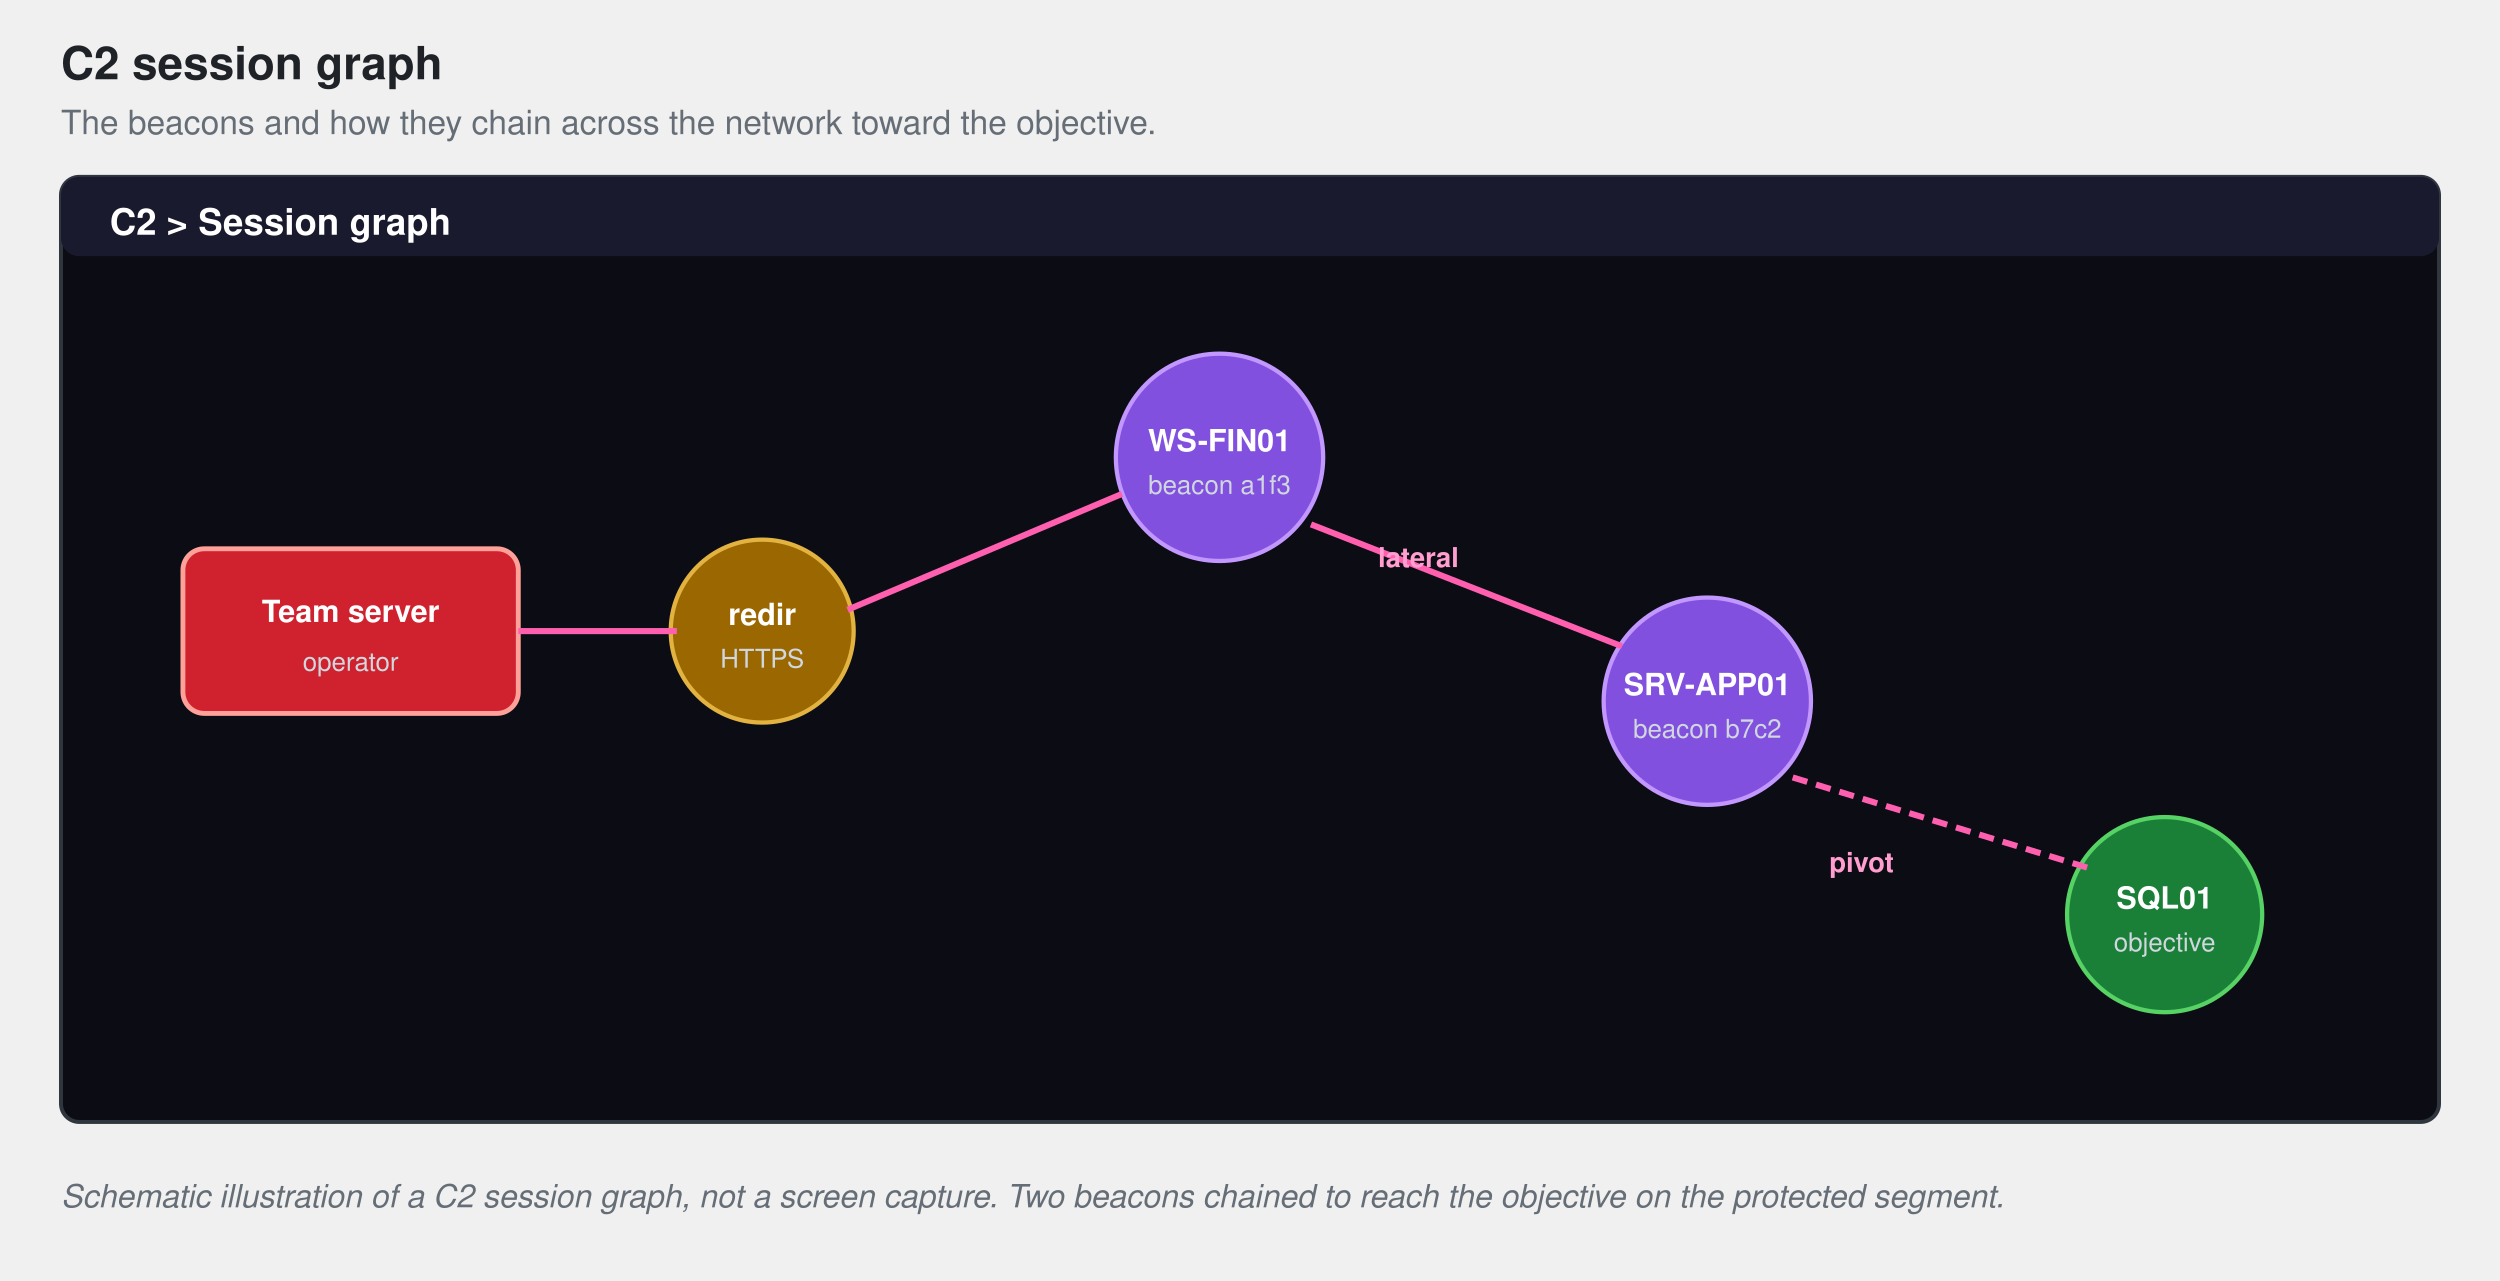
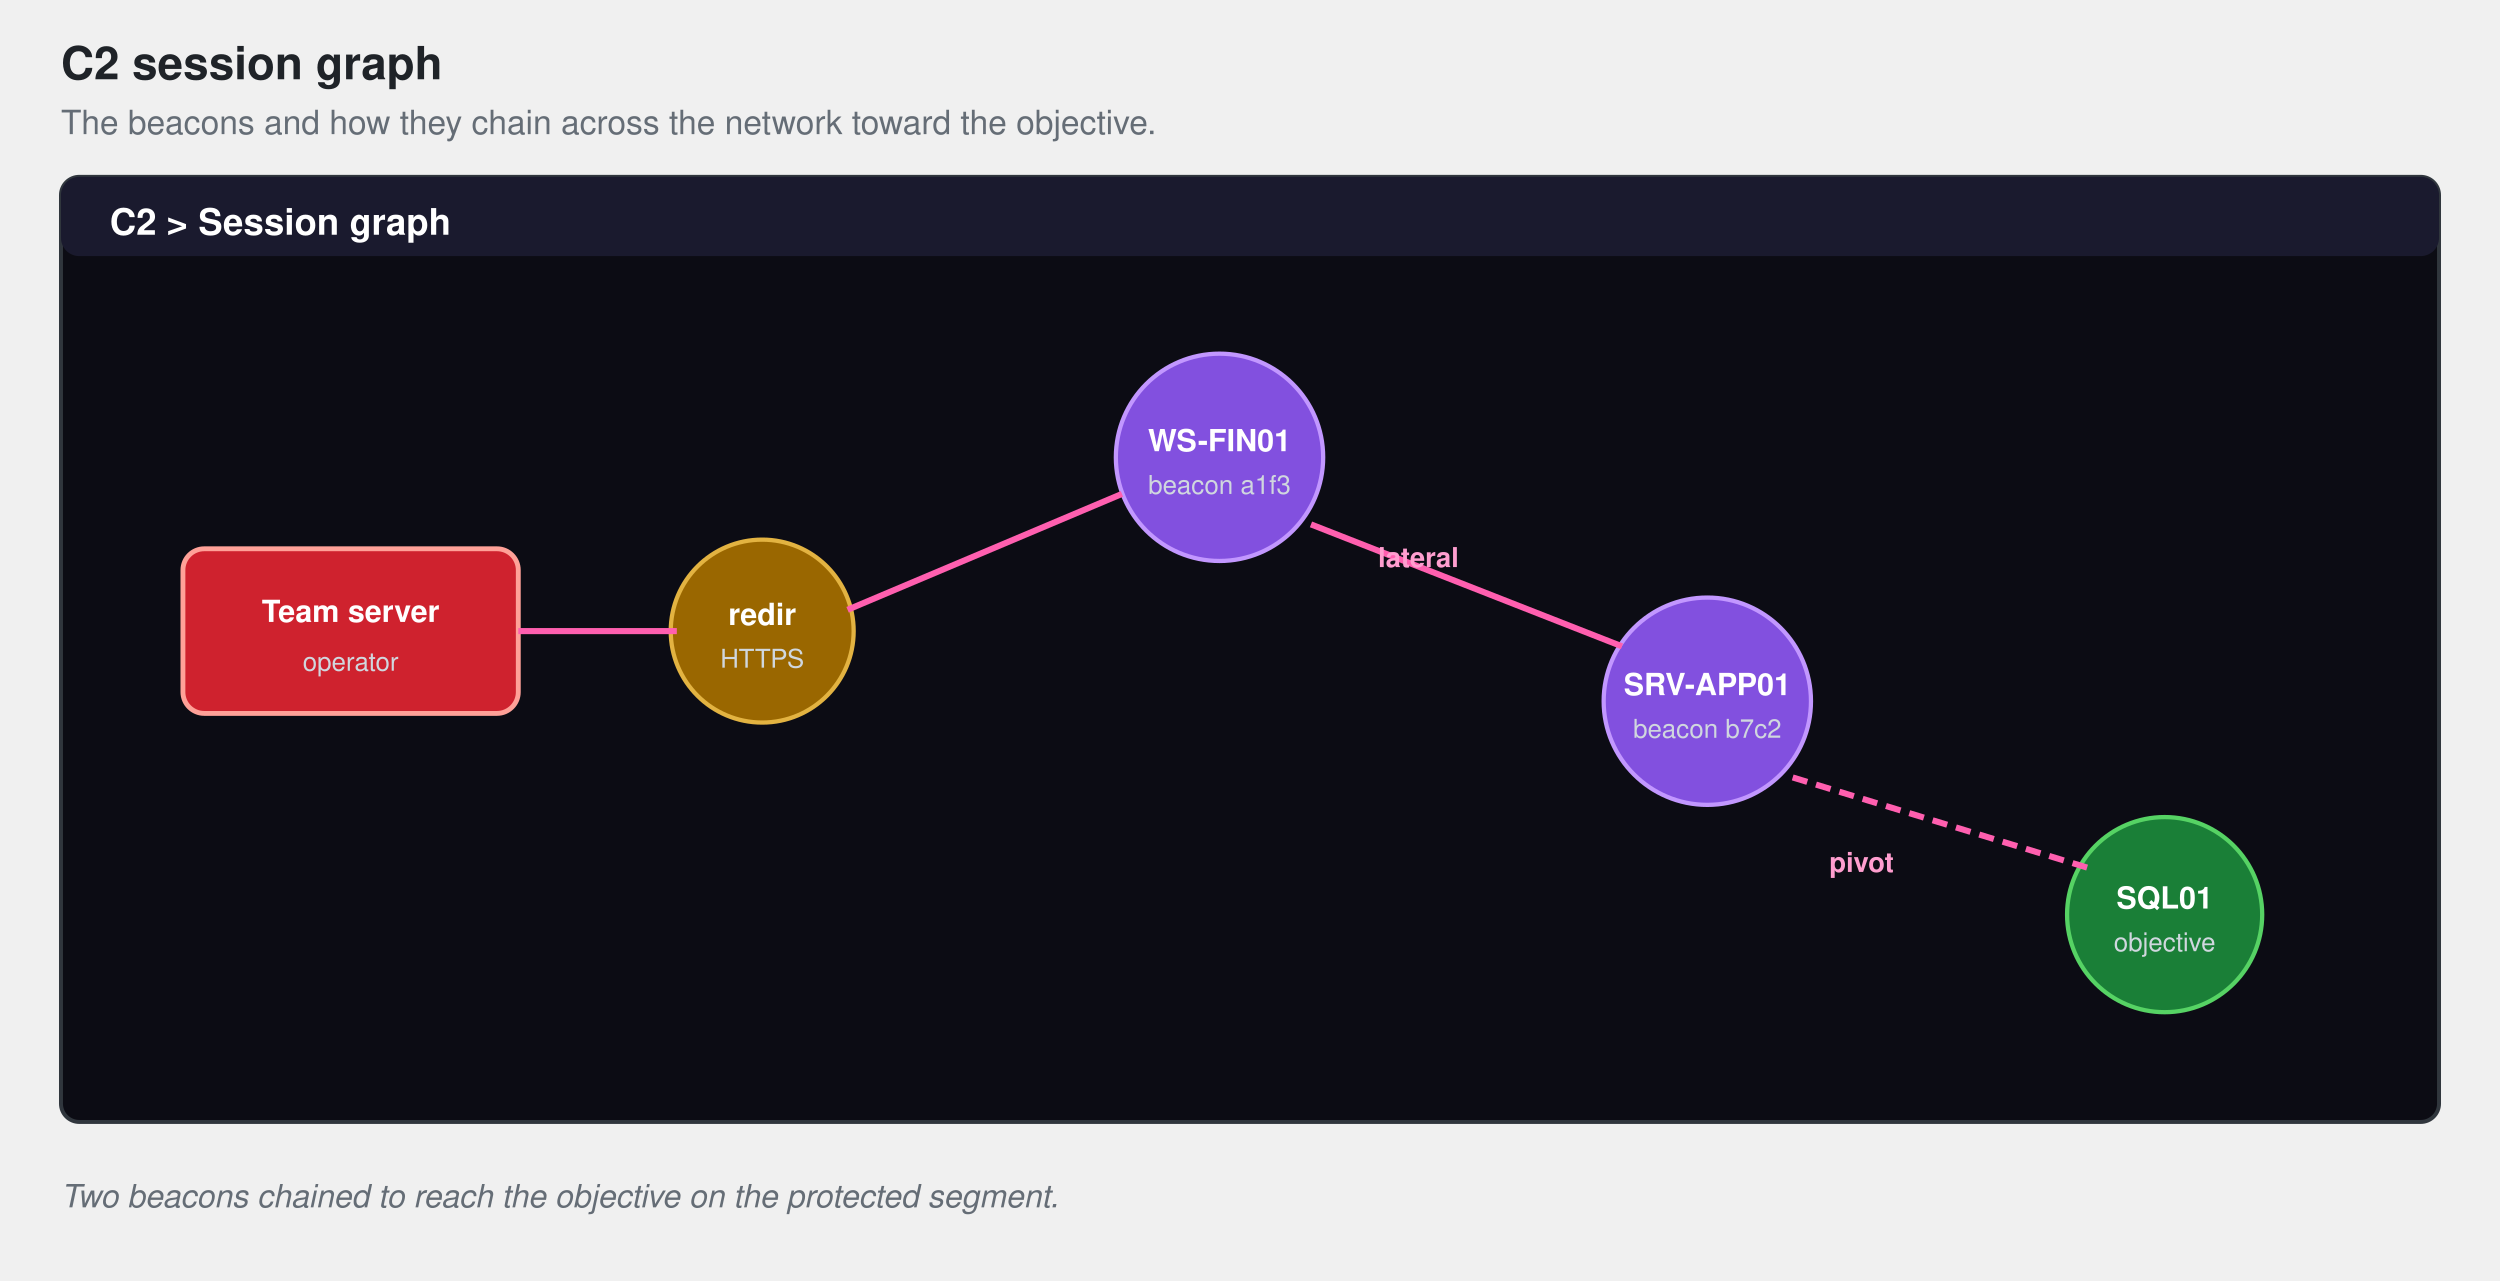
<svg xmlns="http://www.w3.org/2000/svg" viewBox="0 0 820 420" width="820" height="420" role="img" aria-labelledby="t d">
  <style>
    text { font-family: -apple-system, BlinkMacSystemFont, "Segoe UI", Helvetica, Arial, sans-serif; }
    .app { fill: #0c0c14; stroke: #30363d; stroke-width: 1.3; }
    .bar { fill: #1a1a2e; }
    .h1 { fill: #1f2328; font-size: 15px; font-weight: 600; }
    .sub{ fill: #656d76; font-size: 11px; }
    .appt{ fill: #ffffff; font-size: 12px; font-weight: 700; }
    .edge{ stroke: #ff5faf; stroke-width: 2; fill: none; }
    .edged{ stroke: #ff5faf; stroke-width: 2; fill: none; stroke-dasharray: 5 3; }
    .srv { fill: #cf222e; stroke: #ffa198; stroke-width: 1.6; }
    .redir{ fill: #9a6700; stroke: #e3b341; stroke-width: 1.4; }
    .bea { fill: #8250df; stroke: #c297ff; stroke-width: 1.4; }
    .tgt { fill: #1a7f37; stroke: #56d364; stroke-width: 1.4; }
    .nl { fill: #ffffff; font-size: 10px; font-weight: 700; text-anchor: middle; }
    .ni { fill: #d0d7de; font-size: 8.5px; text-anchor: middle; }
    .el { fill: #ff9ecf; font-size: 9px; font-weight: 700; }
    .foot{ fill: #656d76; font-size: 10.5px; font-style: italic; }
    @media (prefers-color-scheme: dark) { .h1 { fill: #e6edf3; } .sub { fill: #8b949e; } .foot { fill: #8b949e; } }
  </style>
  <text class="h1" x="20" y="26">C2 session graph</text>
  <text class="sub" x="20" y="44">The beacons and how they chain across the network toward the objective.</text>
  <rect class="app" x="20" y="58" width="780" height="310" rx="6" />
  <rect class="bar" x="20" y="58" width="780" height="26" rx="6" />
  <text class="appt" x="36" y="77">C2  &gt;  Session graph</text>
  <rect class="srv" x="60" y="180" width="110" height="54" rx="7" />
  <text class="nl" x="115" y="204">Team server</text>
  <text class="ni" x="115" y="220">operator</text>
  <circle class="redir" cx="250" cy="207" r="30" />
  <text class="nl" x="250" y="205">redir</text>
  <text class="ni" x="250" y="219">HTTPS</text>
  <circle class="bea" cx="400" cy="150" r="34" />
  <text class="nl" x="400" y="148">WS-FIN01</text>
  <text class="ni" x="400" y="162">beacon a1f3</text>
  <circle class="bea" cx="560" cy="230" r="34" />
  <text class="nl" x="560" y="228">SRV-APP01</text>
  <text class="ni" x="560" y="242">beacon b7c2</text>
  <circle class="tgt" cx="710" cy="300" r="32" />
  <text class="nl" x="710" y="298">SQL01</text>
  <text class="ni" x="710" y="312">objective</text>
  <line class="edge" x1="170" y1="207" x2="222" y2="207" />
  <line class="edge" x1="278" y1="200" x2="368" y2="162" />
  <line class="edge" x1="430" y1="172" x2="532" y2="212" />
  <text class="el" x="452" y="186">lateral</text>
  <line class="edged" x1="588" y1="255" x2="686" y2="285" />
  <text class="el" x="600" y="286">pivot</text>
-   <text class="foot" x="20" y="396">Schematic illustration of a C2 session graph, not a screen capture. Two beacons chained to reach the objective on the protected segment.</text>
+   <text class="foot" x="20" y="396"> Two beacons chained to reach the objective on the protected segment.</text>
</svg>
